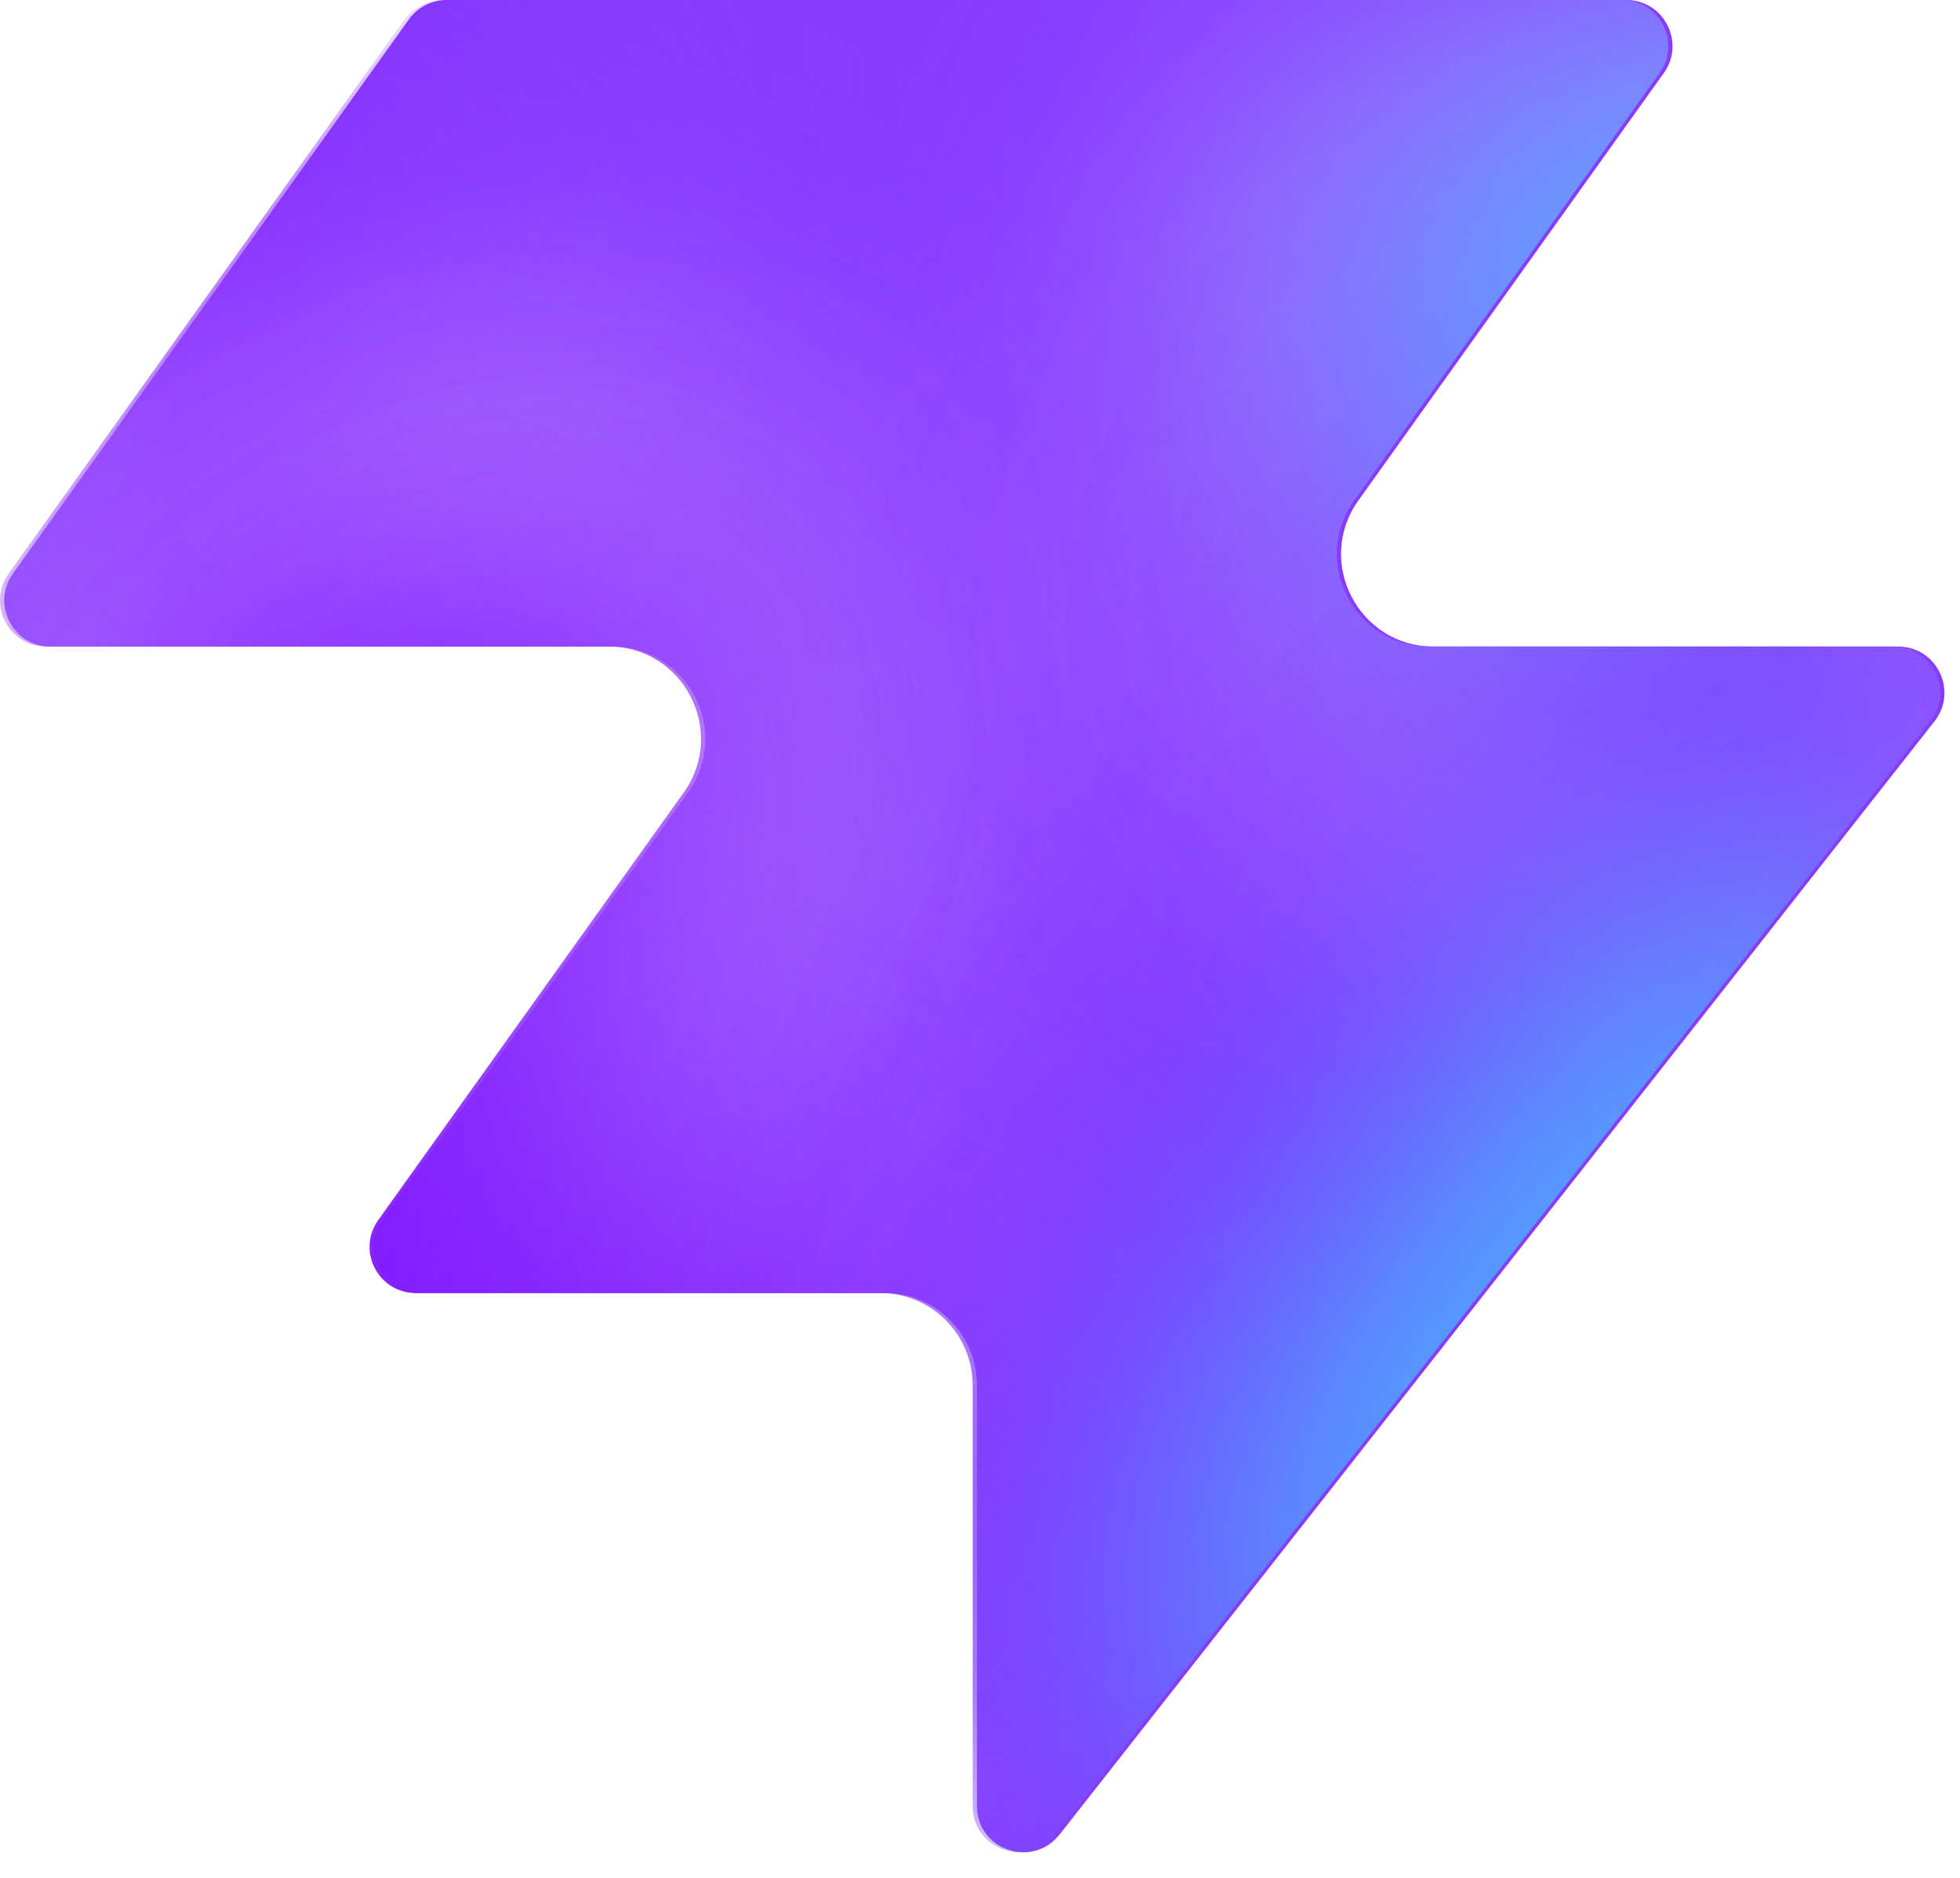
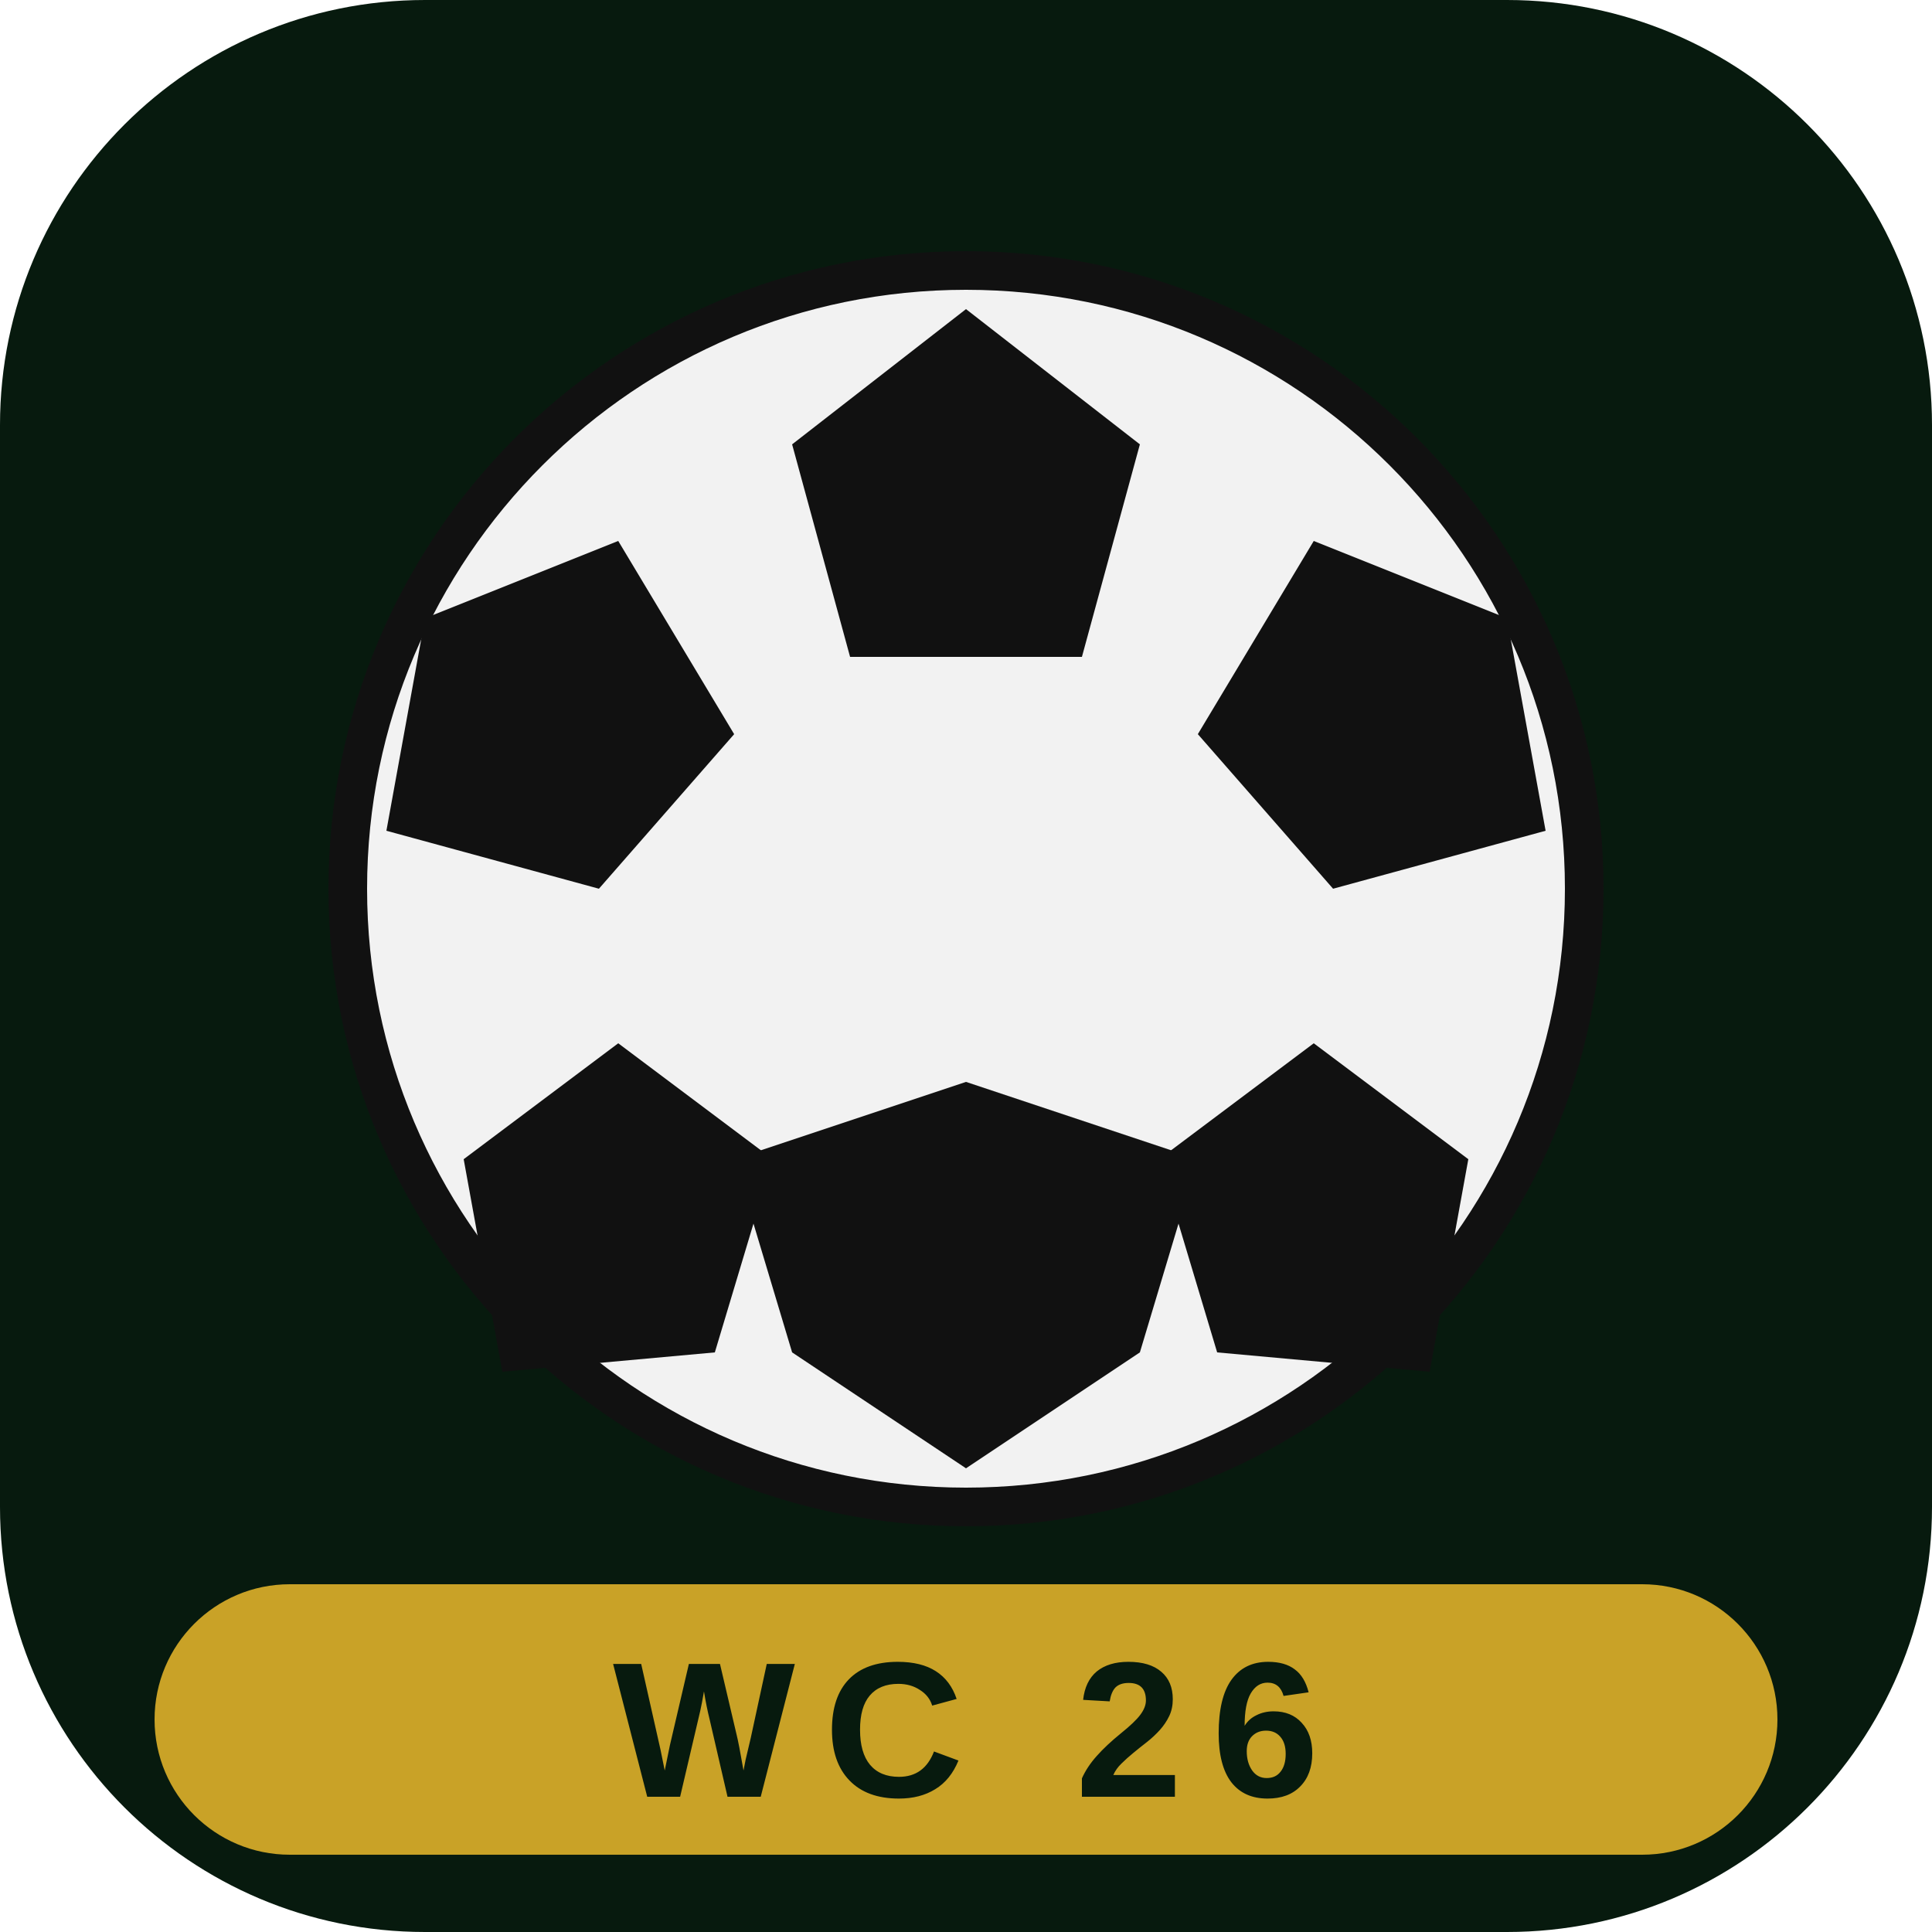
- <svg xmlns="http://www.w3.org/2000/svg" width="48" height="46" fill="none" viewBox="0 0 48 46">
-   <path fill="#863bff" d="M25.946 44.938c-.664.845-2.021.375-2.021-.698V33.937a2.26 2.26 0 0 0-2.262-2.262H10.287c-.92 0-1.456-1.04-.92-1.788l7.48-10.471c1.07-1.497 0-3.578-1.842-3.578H1.237c-.92 0-1.456-1.04-.92-1.788L10.013.474c.214-.297.556-.474.92-.474h28.894c.92 0 1.456 1.04.92 1.788l-7.48 10.471c-1.07 1.498 0 3.579 1.842 3.579h11.377c.943 0 1.473 1.088.89 1.83L25.947 44.94z" style="fill:#863bff;fill:color(display-p3 .525 .23 1);fill-opacity:1" />
-   <mask id="a" width="48" height="46" x="0" y="0" maskUnits="userSpaceOnUse" style="mask-type:alpha">
-     <path fill="#000" d="M25.842 44.938c-.664.844-2.021.375-2.021-.698V33.937a2.26 2.26 0 0 0-2.262-2.262H10.183c-.92 0-1.456-1.04-.92-1.788l7.48-10.471c1.07-1.498 0-3.579-1.842-3.579H1.133c-.92 0-1.456-1.04-.92-1.787L9.91.473c.214-.297.556-.474.92-.474h28.894c.92 0 1.456 1.04.92 1.788l-7.48 10.471c-1.07 1.498 0 3.578 1.842 3.578h11.377c.943 0 1.473 1.088.89 1.832L25.843 44.94z" style="fill:#000;fill-opacity:1" />
-   </mask>
-   <g mask="url(#a)">
-     <g filter="url(#b)">
-       <ellipse cx="5.508" cy="14.704" fill="#ede6ff" rx="5.508" ry="14.704" style="fill:#ede6ff;fill:color(display-p3 .927 .903 1);fill-opacity:1" transform="matrix(.00324 1 1 -.00324 -4.47 31.516)" />
-     </g>
-     <g filter="url(#c)">
-       <ellipse cx="10.399" cy="29.851" fill="#ede6ff" rx="10.399" ry="29.851" style="fill:#ede6ff;fill:color(display-p3 .927 .903 1);fill-opacity:1" transform="matrix(.00324 1 1 -.00324 -39.328 7.883)" />
-     </g>
-     <g filter="url(#d)">
-       <ellipse cx="5.508" cy="30.487" fill="#7e14ff" rx="5.508" ry="30.487" style="fill:#7e14ff;fill:color(display-p3 .492 .077 1);fill-opacity:1" transform="rotate(89.814 -25.913 -14.639)scale(1 -1)" />
-     </g>
-     <g filter="url(#e)">
-       <ellipse cx="5.508" cy="30.599" fill="#7e14ff" rx="5.508" ry="30.599" style="fill:#7e14ff;fill:color(display-p3 .492 .077 1);fill-opacity:1" transform="rotate(89.814 -32.644 -3.334)scale(1 -1)" />
-     </g>
-     <g filter="url(#f)">
-       <ellipse cx="5.508" cy="30.599" fill="#7e14ff" rx="5.508" ry="30.599" style="fill:#7e14ff;fill:color(display-p3 .492 .077 1);fill-opacity:1" transform="matrix(.00324 1 1 -.00324 -34.34 30.47)" />
-     </g>
-     <g filter="url(#g)">
-       <ellipse cx="14.072" cy="22.078" fill="#ede6ff" rx="14.072" ry="22.078" style="fill:#ede6ff;fill:color(display-p3 .927 .903 1);fill-opacity:1" transform="rotate(93.35 24.506 48.493)scale(-1 1)" />
-     </g>
-     <g filter="url(#h)">
-       <ellipse cx="3.47" cy="21.501" fill="#7e14ff" rx="3.47" ry="21.501" style="fill:#7e14ff;fill:color(display-p3 .492 .077 1);fill-opacity:1" transform="rotate(89.009 28.708 47.59)scale(-1 1)" />
-     </g>
-     <g filter="url(#i)">
-       <ellipse cx="3.47" cy="21.501" fill="#7e14ff" rx="3.47" ry="21.501" style="fill:#7e14ff;fill:color(display-p3 .492 .077 1);fill-opacity:1" transform="rotate(89.009 28.708 47.59)scale(-1 1)" />
-     </g>
-     <g filter="url(#j)">
-       <ellipse cx=".387" cy="8.972" fill="#7e14ff" rx="4.407" ry="29.108" style="fill:#7e14ff;fill:color(display-p3 .492 .077 1);fill-opacity:1" transform="rotate(39.51 .387 8.972)" />
-     </g>
-     <g filter="url(#k)">
-       <ellipse cx="47.523" cy="-6.092" fill="#7e14ff" rx="4.407" ry="29.108" style="fill:#7e14ff;fill:color(display-p3 .492 .077 1);fill-opacity:1" transform="rotate(37.892 47.523 -6.092)" />
-     </g>
-     <g filter="url(#l)">
-       <ellipse cx="41.412" cy="6.333" fill="#47bfff" rx="5.971" ry="9.665" style="fill:#47bfff;fill:color(display-p3 .28 .748 1);fill-opacity:1" transform="rotate(37.892 41.412 6.333)" />
-     </g>
-     <g filter="url(#m)">
-       <ellipse cx="-1.879" cy="38.332" fill="#7e14ff" rx="4.407" ry="29.108" style="fill:#7e14ff;fill:color(display-p3 .492 .077 1);fill-opacity:1" transform="rotate(37.892 -1.88 38.332)" />
-     </g>
-     <g filter="url(#n)">
-       <ellipse cx="-1.879" cy="38.332" fill="#7e14ff" rx="4.407" ry="29.108" style="fill:#7e14ff;fill:color(display-p3 .492 .077 1);fill-opacity:1" transform="rotate(37.892 -1.88 38.332)" />
-     </g>
-     <g filter="url(#o)">
-       <ellipse cx="35.651" cy="29.907" fill="#7e14ff" rx="4.407" ry="29.108" style="fill:#7e14ff;fill:color(display-p3 .492 .077 1);fill-opacity:1" transform="rotate(37.892 35.651 29.907)" />
-     </g>
-     <g filter="url(#p)">
-       <ellipse cx="38.418" cy="32.4" fill="#47bfff" rx="5.971" ry="15.297" style="fill:#47bfff;fill:color(display-p3 .28 .748 1);fill-opacity:1" transform="rotate(37.892 38.418 32.4)" />
-     </g>
-   </g>
-   <defs>
-     <filter id="b" width="60.045" height="41.654" x="-19.77" y="16.149" color-interpolation-filters="sRGB" filterUnits="userSpaceOnUse">
-       <feFlood flood-opacity="0" result="BackgroundImageFix" />
-       <feBlend in="SourceGraphic" in2="BackgroundImageFix" result="shape" />
-       <feGaussianBlur result="effect1_foregroundBlur_2002_17158" stdDeviation="7.659" />
-     </filter>
-     <filter id="c" width="90.34" height="51.437" x="-54.613" y="-7.533" color-interpolation-filters="sRGB" filterUnits="userSpaceOnUse">
-       <feFlood flood-opacity="0" result="BackgroundImageFix" />
-       <feBlend in="SourceGraphic" in2="BackgroundImageFix" result="shape" />
-       <feGaussianBlur result="effect1_foregroundBlur_2002_17158" stdDeviation="7.659" />
-     </filter>
-     <filter id="d" width="79.355" height="29.4" x="-49.64" y="2.03" color-interpolation-filters="sRGB" filterUnits="userSpaceOnUse">
-       <feFlood flood-opacity="0" result="BackgroundImageFix" />
-       <feBlend in="SourceGraphic" in2="BackgroundImageFix" result="shape" />
-       <feGaussianBlur result="effect1_foregroundBlur_2002_17158" stdDeviation="4.596" />
-     </filter>
-     <filter id="e" width="79.579" height="29.4" x="-45.045" y="20.029" color-interpolation-filters="sRGB" filterUnits="userSpaceOnUse">
-       <feFlood flood-opacity="0" result="BackgroundImageFix" />
-       <feBlend in="SourceGraphic" in2="BackgroundImageFix" result="shape" />
-       <feGaussianBlur result="effect1_foregroundBlur_2002_17158" stdDeviation="4.596" />
-     </filter>
-     <filter id="f" width="79.579" height="29.4" x="-43.513" y="21.178" color-interpolation-filters="sRGB" filterUnits="userSpaceOnUse">
-       <feFlood flood-opacity="0" result="BackgroundImageFix" />
-       <feBlend in="SourceGraphic" in2="BackgroundImageFix" result="shape" />
-       <feGaussianBlur result="effect1_foregroundBlur_2002_17158" stdDeviation="4.596" />
-     </filter>
-     <filter id="g" width="74.749" height="58.852" x="15.756" y="-17.901" color-interpolation-filters="sRGB" filterUnits="userSpaceOnUse">
-       <feFlood flood-opacity="0" result="BackgroundImageFix" />
-       <feBlend in="SourceGraphic" in2="BackgroundImageFix" result="shape" />
-       <feGaussianBlur result="effect1_foregroundBlur_2002_17158" stdDeviation="7.659" />
-     </filter>
-     <filter id="h" width="61.377" height="25.362" x="23.548" y="2.284" color-interpolation-filters="sRGB" filterUnits="userSpaceOnUse">
-       <feFlood flood-opacity="0" result="BackgroundImageFix" />
-       <feBlend in="SourceGraphic" in2="BackgroundImageFix" result="shape" />
-       <feGaussianBlur result="effect1_foregroundBlur_2002_17158" stdDeviation="4.596" />
-     </filter>
-     <filter id="i" width="61.377" height="25.362" x="23.548" y="2.284" color-interpolation-filters="sRGB" filterUnits="userSpaceOnUse">
-       <feFlood flood-opacity="0" result="BackgroundImageFix" />
-       <feBlend in="SourceGraphic" in2="BackgroundImageFix" result="shape" />
-       <feGaussianBlur result="effect1_foregroundBlur_2002_17158" stdDeviation="4.596" />
-     </filter>
-     <filter id="j" width="56.045" height="63.649" x="-27.636" y="-22.853" color-interpolation-filters="sRGB" filterUnits="userSpaceOnUse">
-       <feFlood flood-opacity="0" result="BackgroundImageFix" />
-       <feBlend in="SourceGraphic" in2="BackgroundImageFix" result="shape" />
-       <feGaussianBlur result="effect1_foregroundBlur_2002_17158" stdDeviation="4.596" />
-     </filter>
-     <filter id="k" width="54.814" height="64.646" x="20.116" y="-38.415" color-interpolation-filters="sRGB" filterUnits="userSpaceOnUse">
-       <feFlood flood-opacity="0" result="BackgroundImageFix" />
-       <feBlend in="SourceGraphic" in2="BackgroundImageFix" result="shape" />
-       <feGaussianBlur result="effect1_foregroundBlur_2002_17158" stdDeviation="4.596" />
-     </filter>
-     <filter id="l" width="33.541" height="35.313" x="24.641" y="-11.323" color-interpolation-filters="sRGB" filterUnits="userSpaceOnUse">
-       <feFlood flood-opacity="0" result="BackgroundImageFix" />
-       <feBlend in="SourceGraphic" in2="BackgroundImageFix" result="shape" />
-       <feGaussianBlur result="effect1_foregroundBlur_2002_17158" stdDeviation="4.596" />
-     </filter>
-     <filter id="m" width="54.814" height="64.646" x="-29.286" y="6.009" color-interpolation-filters="sRGB" filterUnits="userSpaceOnUse">
-       <feFlood flood-opacity="0" result="BackgroundImageFix" />
-       <feBlend in="SourceGraphic" in2="BackgroundImageFix" result="shape" />
-       <feGaussianBlur result="effect1_foregroundBlur_2002_17158" stdDeviation="4.596" />
-     </filter>
-     <filter id="n" width="54.814" height="64.646" x="-29.286" y="6.009" color-interpolation-filters="sRGB" filterUnits="userSpaceOnUse">
-       <feFlood flood-opacity="0" result="BackgroundImageFix" />
-       <feBlend in="SourceGraphic" in2="BackgroundImageFix" result="shape" />
-       <feGaussianBlur result="effect1_foregroundBlur_2002_17158" stdDeviation="4.596" />
-     </filter>
-     <filter id="o" width="54.814" height="64.646" x="8.244" y="-2.416" color-interpolation-filters="sRGB" filterUnits="userSpaceOnUse">
-       <feFlood flood-opacity="0" result="BackgroundImageFix" />
-       <feBlend in="SourceGraphic" in2="BackgroundImageFix" result="shape" />
-       <feGaussianBlur result="effect1_foregroundBlur_2002_17158" stdDeviation="4.596" />
-     </filter>
-     <filter id="p" width="39.409" height="43.623" x="18.713" y="10.588" color-interpolation-filters="sRGB" filterUnits="userSpaceOnUse">
-       <feFlood flood-opacity="0" result="BackgroundImageFix" />
-       <feBlend in="SourceGraphic" in2="BackgroundImageFix" result="shape" />
-       <feGaussianBlur result="effect1_foregroundBlur_2002_17158" stdDeviation="4.596" />
-     </filter>
-   </defs>
+ <svg xmlns="http://www.w3.org/2000/svg" viewBox="0 0 100 100">
+   <rect width="100" height="100" rx="22" fill="#071a0e" />
+   <circle cx="50" cy="46" r="32" fill="#f2f2f2" />
+   <path d="M50,16 L59,23 L56,34 L44,34 L41,23 Z" fill="#111" />
+   <path d="M22,32 L32,28 L38,38 L31,46 L20,43 Z" fill="#111" />
+   <path d="M78,32 L68,28 L62,38 L69,46 L80,43 Z" fill="#111" />
+   <path d="M24,60 L32,54 L40,60 L37,70 L26,71 Z" fill="#111" />
+   <path d="M76,60 L68,54 L60,60 L63,70 L74,71 Z" fill="#111" />
+   <path d="M50,76 L59,70 L62,60 L50,56 L38,60 L41,70 Z" fill="#111" />
+   <circle cx="50" cy="46" r="32" fill="none" stroke="#111" stroke-width="2" />
+   <rect x="8" y="82" width="84" height="14" rx="7" fill="#c9a227" />
+   <text x="50" y="93" text-anchor="middle" fill="#071a0e" font-size="10" font-weight="900" font-family="Arial, sans-serif" letter-spacing="1.5">WC 26</text>
</svg>
